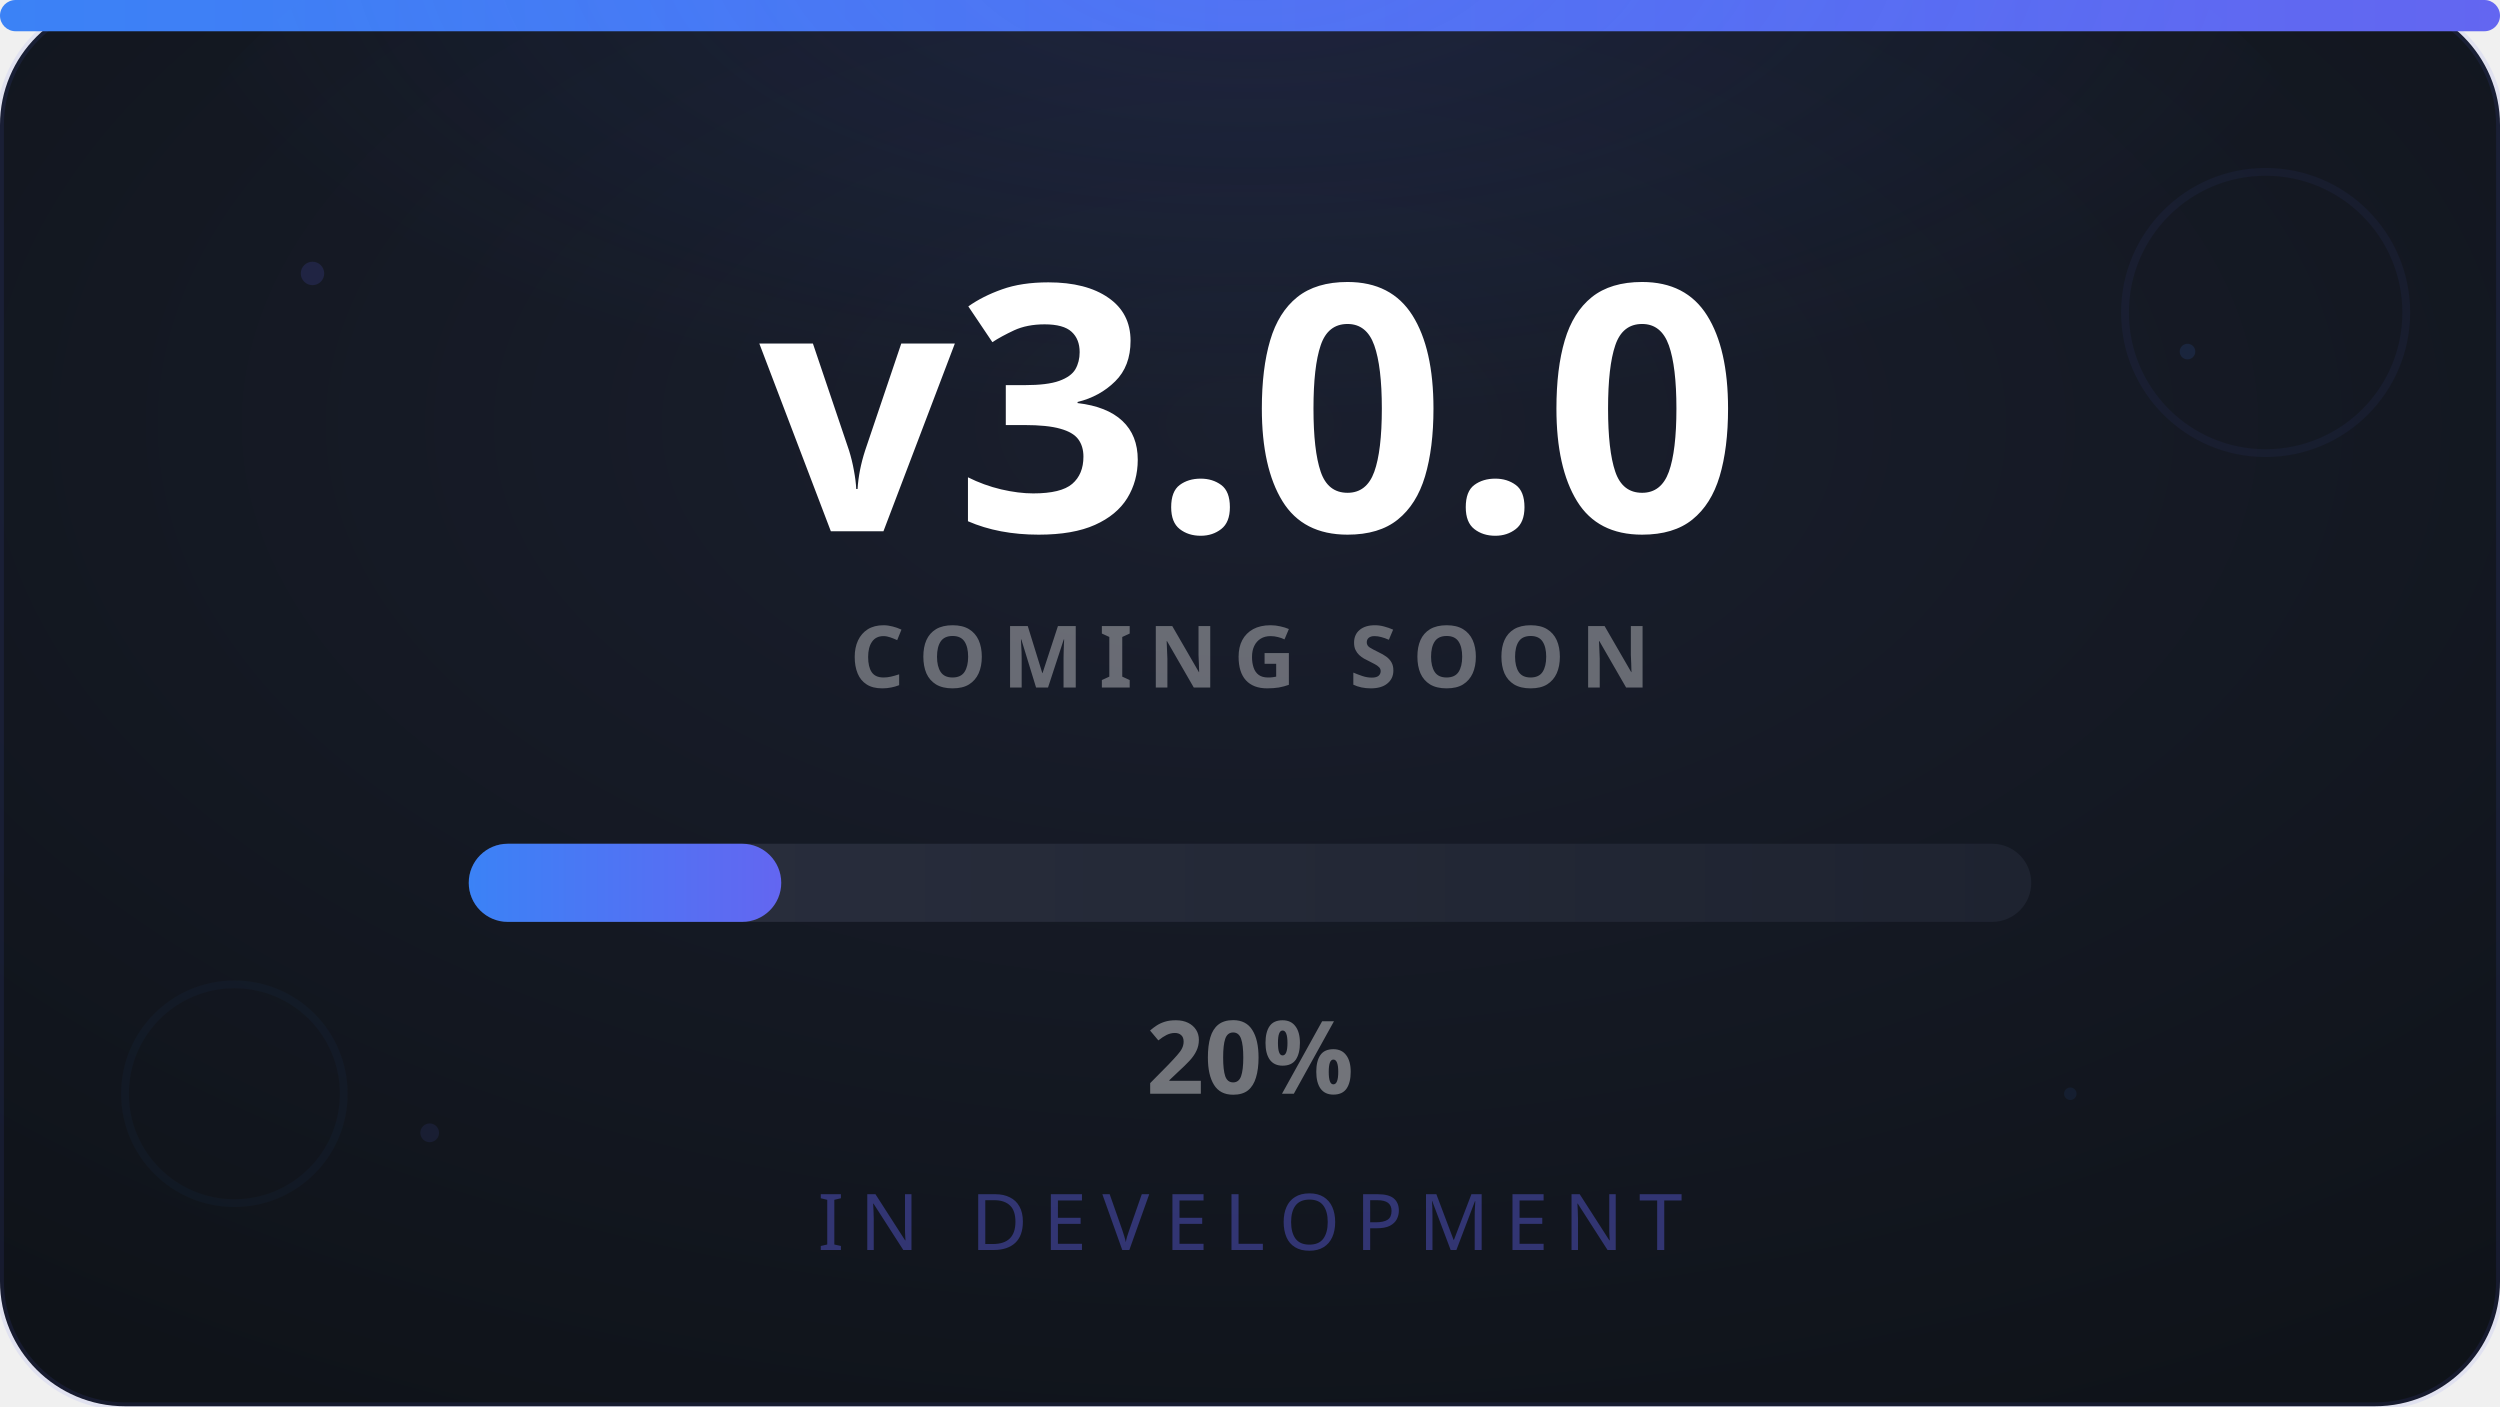
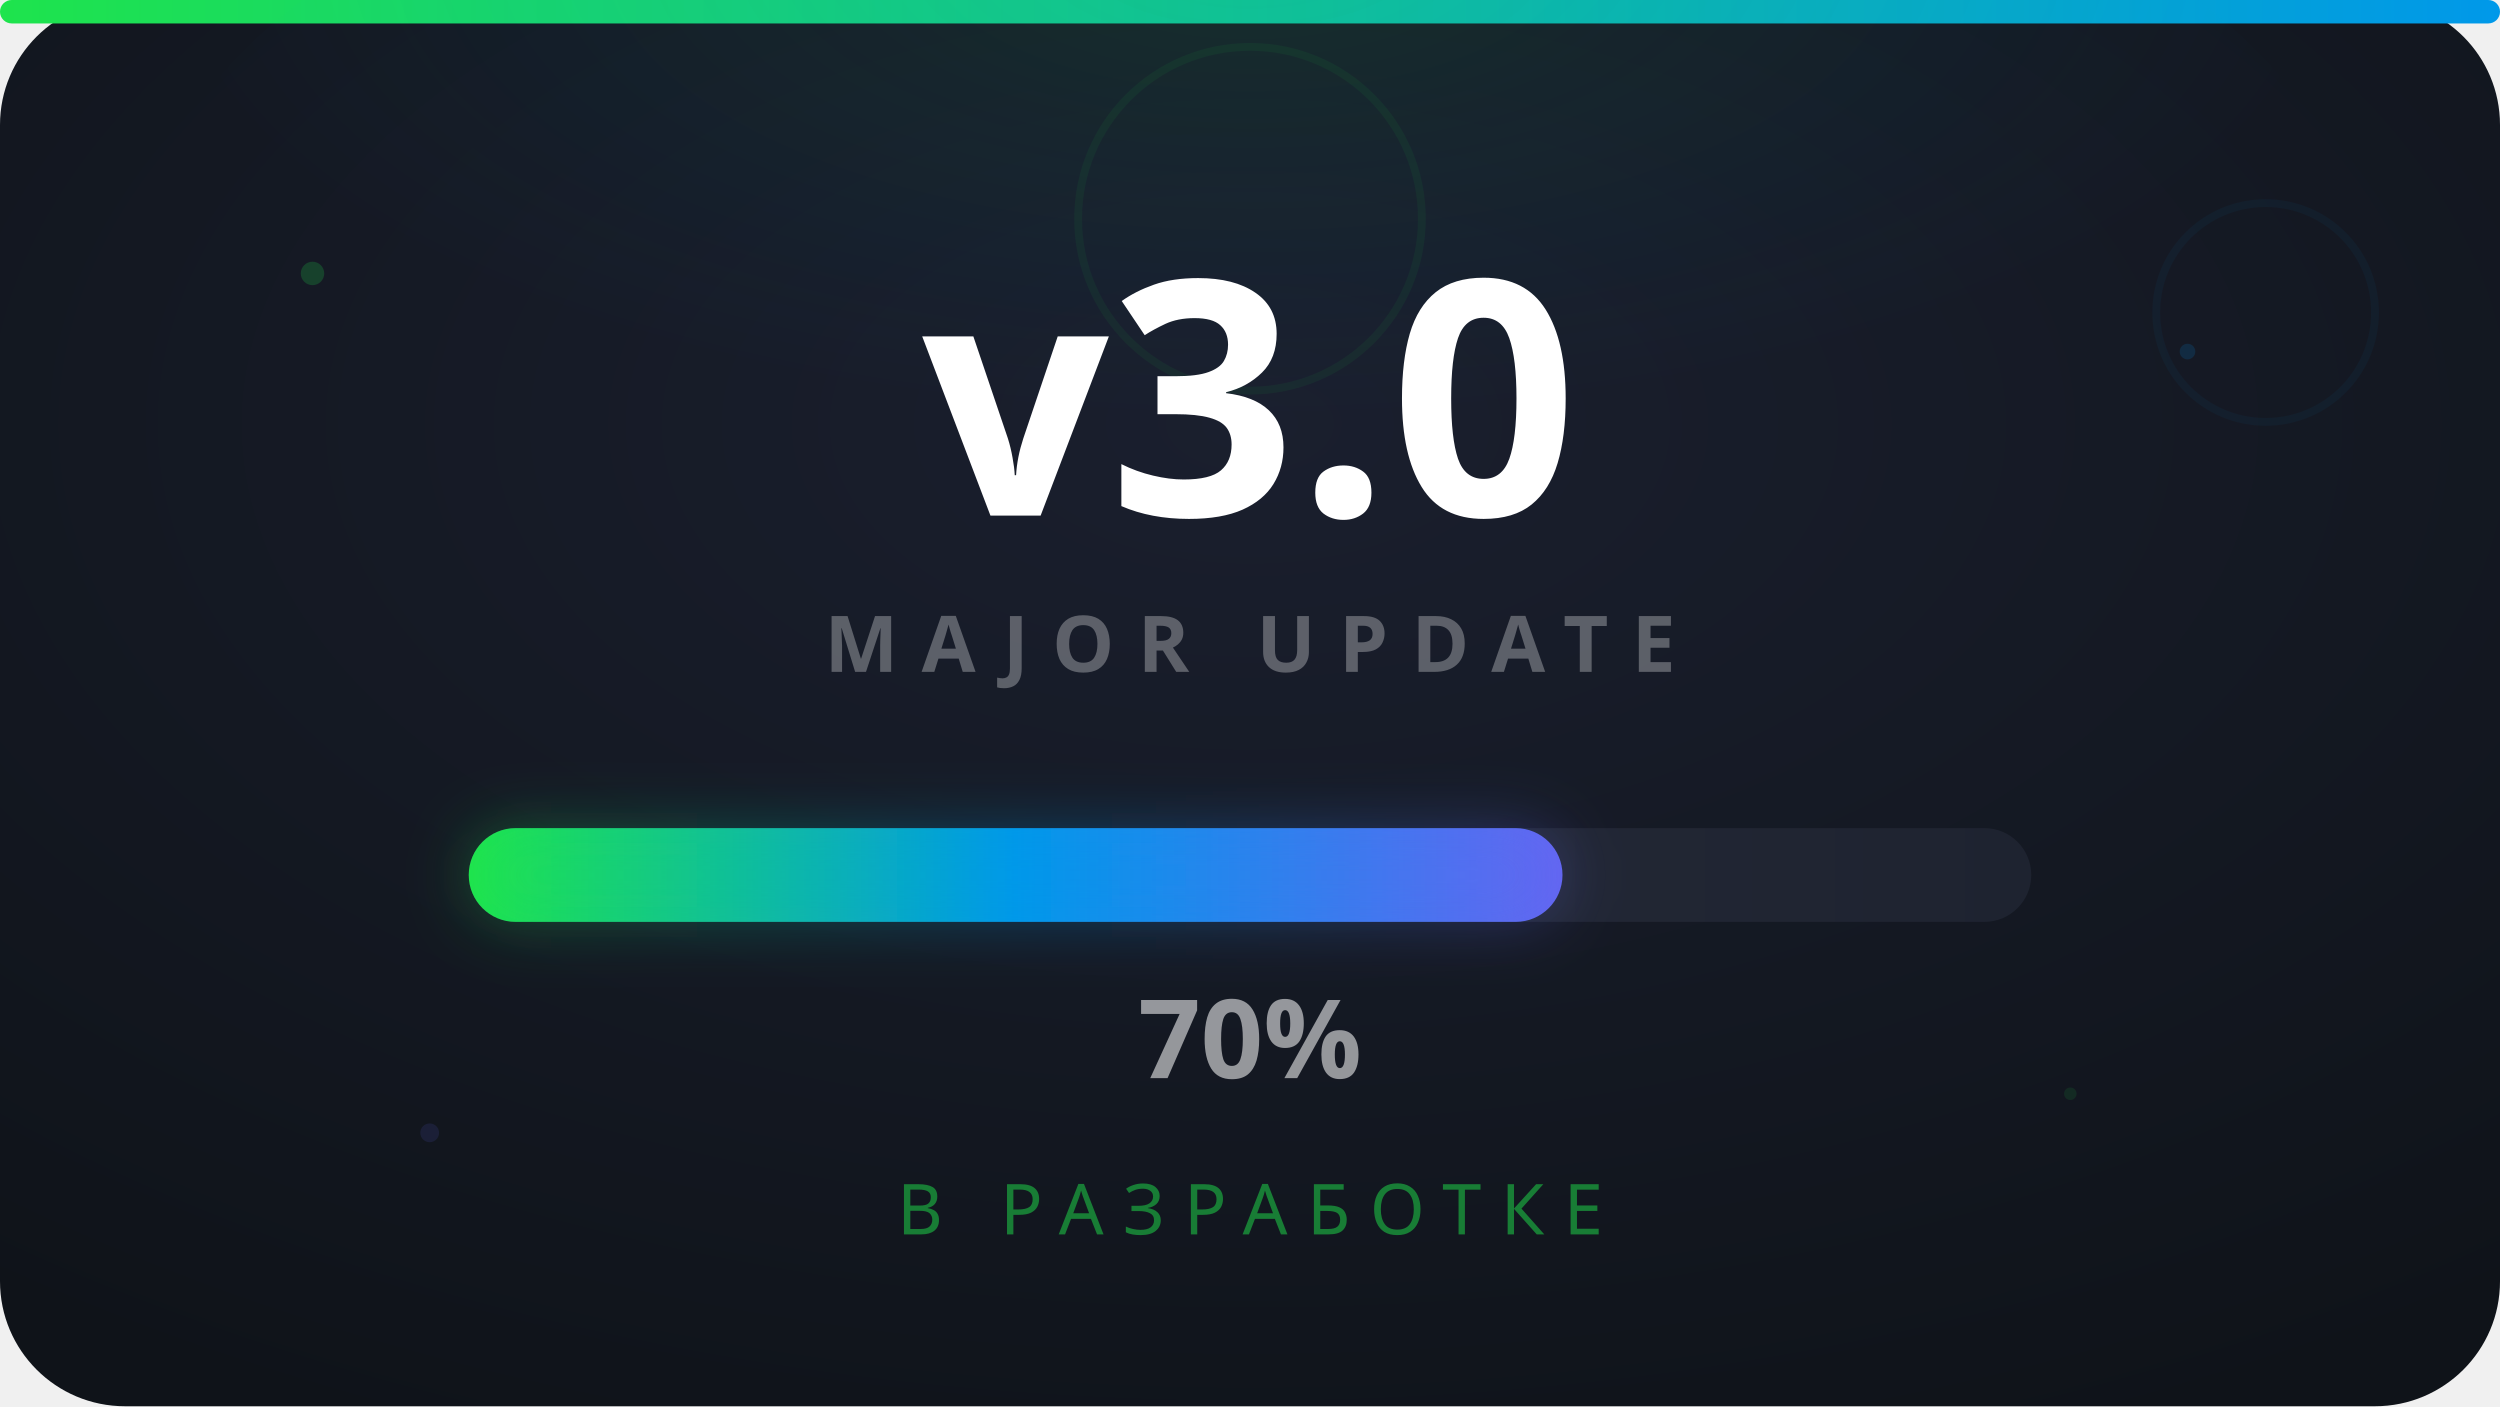
<svg xmlns="http://www.w3.org/2000/svg" viewBox="0 0 320 180">
  <defs>
    <radialGradient id="bg300" cx="50%" cy="30%" r="80%">
      <stop offset="0%" stop-color="#1a1f2e" />
      <stop offset="100%" stop-color="#0f1319" />
    </radialGradient>
    <linearGradient id="ac300" x1="0" y1="0" x2="1" y2="0">
-       <stop offset="0%" stop-color="#3b82f6" />
-       <stop offset="100%" stop-color="#6366f1" />
+       <stop offset="0%" stop-color="#1EE44C" />
+       <stop offset="100%" stop-color="#0098EA" />
    </linearGradient>
    <linearGradient id="bar300" x1="0%" y1="0%" x2="100%" y2="0%">
-       <stop offset="0%" stop-color="#3b82f6" />
+       <stop offset="0%" stop-color="#1EE44C" />
+       <stop offset="50%" stop-color="#0098EA" />
      <stop offset="100%" stop-color="#6366f1" />
    </linearGradient>
    <linearGradient id="barBg300" x1="0%" y1="0%" x2="100%" y2="0%">
      <stop offset="0%" stop-color="#2a2f3e" />
      <stop offset="100%" stop-color="#1e2330" />
    </linearGradient>
    <radialGradient id="gl300" cx="50%" cy="20%" rx="42%" ry="32%">
-       <stop offset="0%" stop-color="#6366f1" stop-opacity="0.12" />
-       <stop offset="100%" stop-color="#3b82f6" stop-opacity="0" />
+       <stop offset="0%" stop-color="#1EE44C" stop-opacity="0.1" />
+       <stop offset="100%" stop-color="#0098EA" stop-opacity="0" />
    </radialGradient>
  </defs>
-   <rect width="320" height="180" rx="16" fill="url(#bg300)" stroke="#6366f1" stroke-opacity="0.1" />
-   <rect y="0" width="320" height="4" rx="2" fill="url(#ac300)" />
+   <rect width="320" height="180" rx="16" fill="url(#bg300)" />
+   <rect y="0" width="320" height="3" rx="1.5" fill="url(#ac300)" />
  <ellipse cx="160" cy="30" rx="140" ry="60" fill="url(#gl300)" />
-   <circle cx="40" cy="35" r="1.5" fill="#6366f1" fill-opacity="0.15" />
-   <circle cx="280" cy="45" r="1" fill="#3b82f6" fill-opacity="0.12" />
-   <circle cx="55" cy="145" r="1.2" fill="#6366f1" fill-opacity="0.1" />
-   <circle cx="265" cy="140" r="0.8" fill="#3b82f6" fill-opacity="0.08" />
-   <circle cx="290" cy="40" r="18" fill="none" stroke="#6366f1" stroke-opacity="0.06" stroke-width="1" />
-   <circle cx="30" cy="140" r="14" fill="none" stroke="#3b82f6" stroke-opacity="0.04" stroke-width="1" />
-   <text x="160" y="68" text-anchor="middle" font-family="system-ui,sans-serif" font-weight="900" font-size="44" fill="white">v3.0.0</text>
-   <text x="160" y="88" text-anchor="middle" font-family="system-ui,sans-serif" font-weight="600" font-size="11" fill="rgba(255,255,255,0.35)" letter-spacing="2">COMING SOON</text>
-   <rect x="60" y="108" width="200" height="10" rx="5" fill="url(#barBg300)" />
-   <rect x="60" y="108" width="40" height="10" rx="5" fill="url(#bar300)" />
-   <text x="160" y="140" text-anchor="middle" font-family="system-ui,sans-serif" font-weight="800" font-size="13" fill="rgba(255,255,255,0.4)">20%</text>
-   <text x="160" y="160" text-anchor="middle" font-family="system-ui,sans-serif" font-size="10" fill="#6366f1" fill-opacity="0.4" letter-spacing="2">IN DEVELOPMENT</text>
+   <circle cx="40" cy="35" r="1.5" fill="#1EE44C" fill-opacity="0.2" />
+   <circle cx="280" cy="45" r="1" fill="#0098EA" fill-opacity="0.15" />
+   <circle cx="55" cy="145" r="1.2" fill="#6366f1" fill-opacity="0.12" />
+   <circle cx="265" cy="140" r="0.8" fill="#1EE44C" fill-opacity="0.1" />
+   <circle cx="160" cy="28" r="22" fill="none" stroke="#1EE44C" stroke-opacity="0.06" stroke-width="1" />
+   <circle cx="290" cy="40" r="14" fill="none" stroke="#0098EA" stroke-opacity="0.05" stroke-width="1" />
+   <text x="160" y="66" text-anchor="middle" font-family="system-ui,sans-serif" font-weight="900" font-size="42" fill="white">v3.0</text>
+   <text x="160" y="86" text-anchor="middle" font-family="system-ui,sans-serif" font-weight="700" font-size="10" fill="rgba(255,255,255,0.3)" letter-spacing="3">MAJOR UPDATE</text>
+   <rect x="60" y="106" width="200" height="12" rx="6" fill="url(#barBg300)" />
+   <rect x="60" y="106" width="140" height="12" rx="6" fill="url(#bar300)" />
+   <rect x="60" y="106" width="140" height="12" rx="6" fill="url(#bar300)" opacity="0.3" filter="blur(4)" />
+   <text x="160" y="138" text-anchor="middle" font-family="system-ui,sans-serif" font-weight="900" font-size="14" fill="rgba(255,255,255,0.55)">70%</text>
+   <text x="160" y="158" text-anchor="middle" font-family="system-ui,sans-serif" font-size="9" fill="#1EE44C" fill-opacity="0.5" letter-spacing="2.5">В РАЗРАБОТКЕ</text>
</svg>
